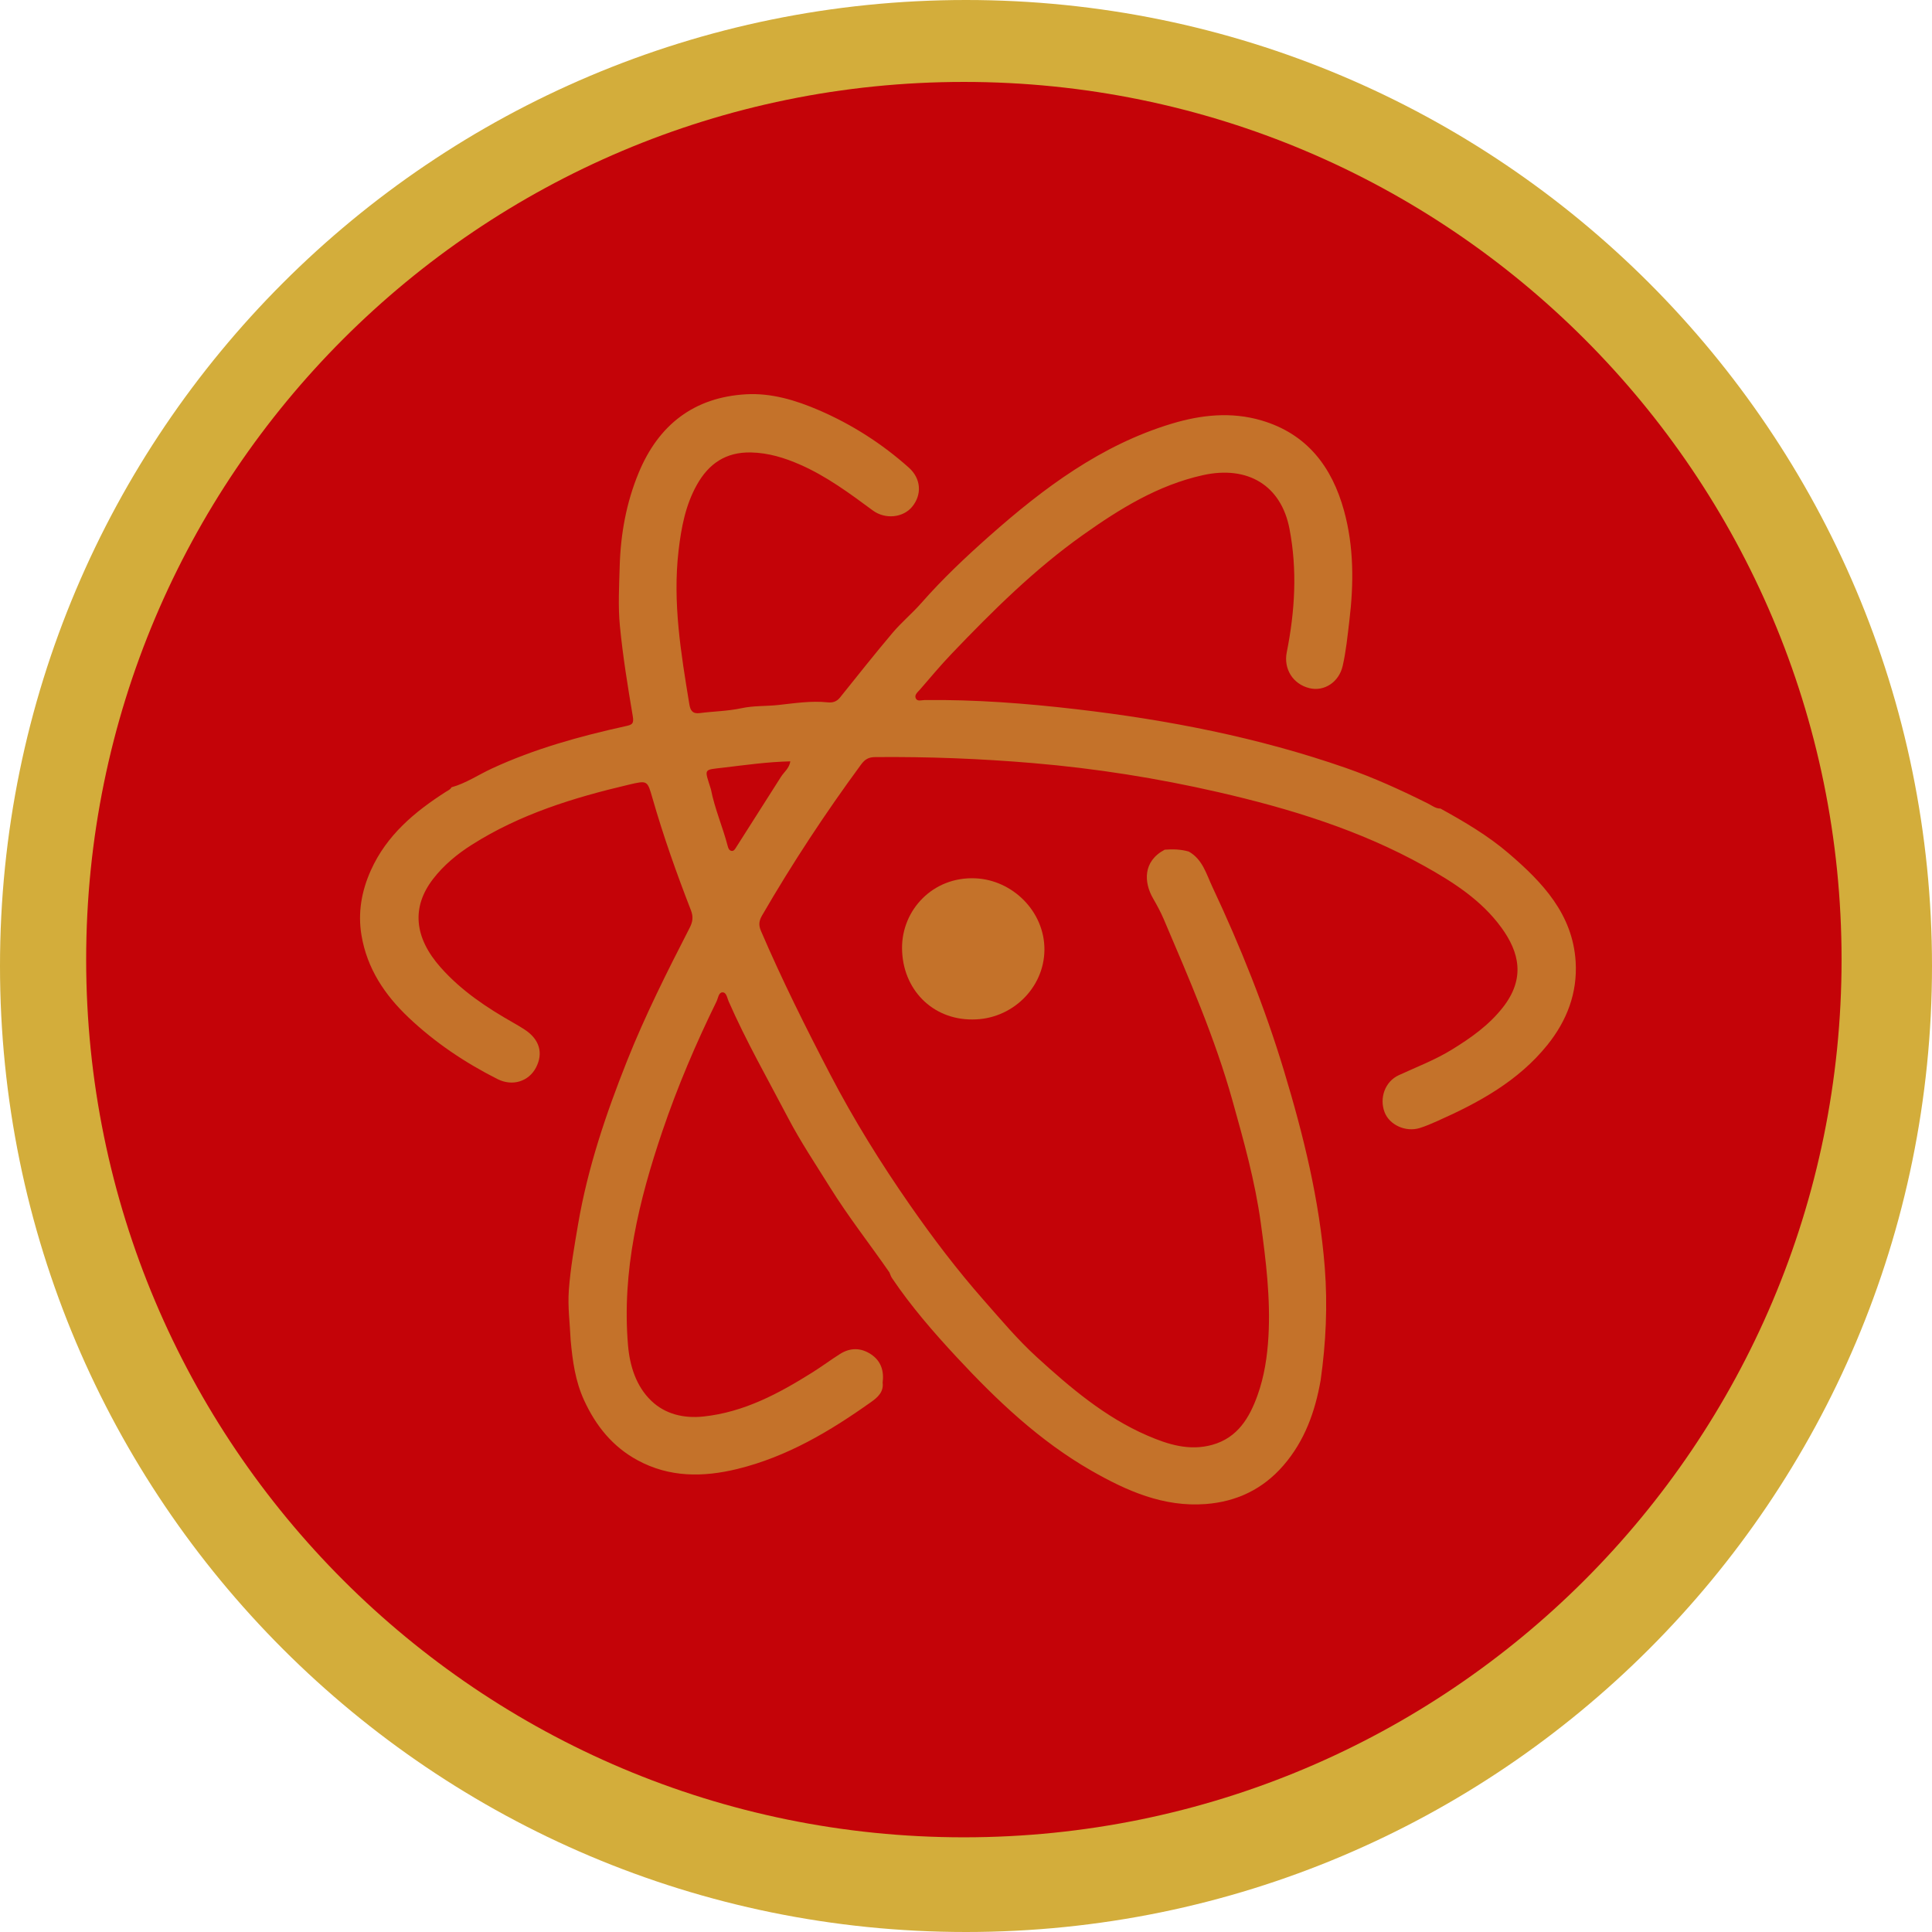
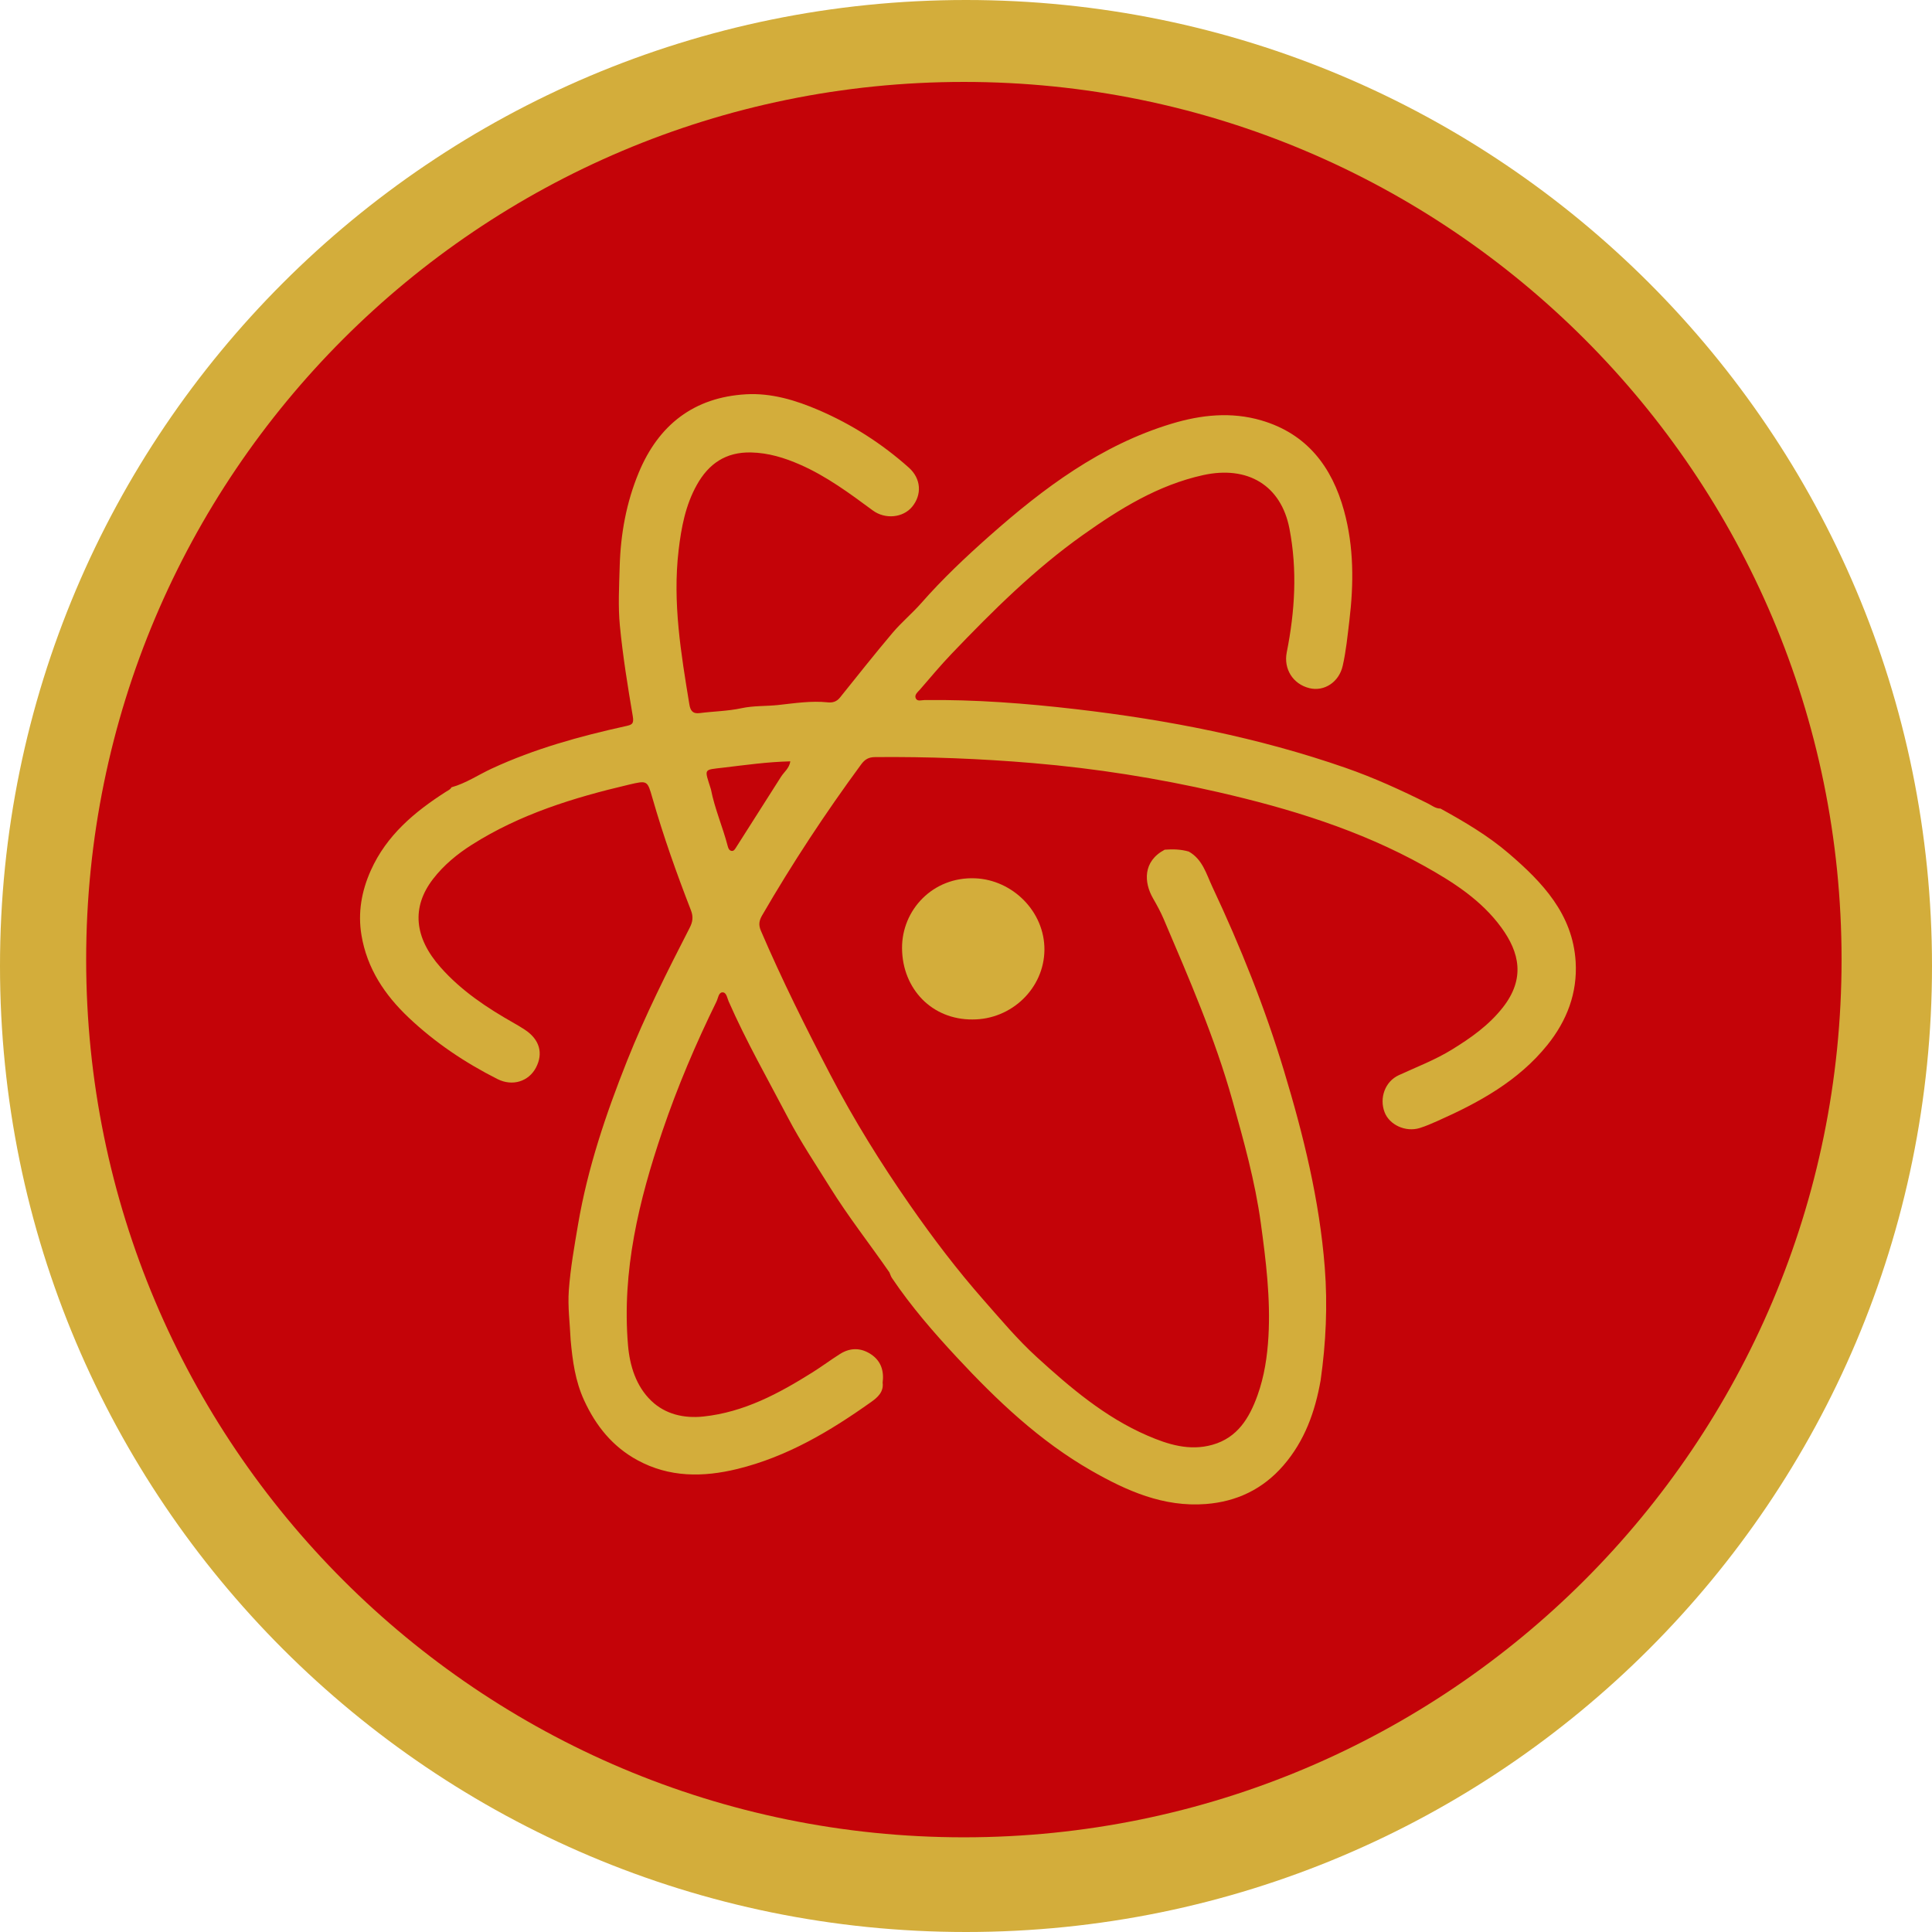
<svg xmlns="http://www.w3.org/2000/svg" version="1.1" id="Layer_1" x="0px" y="0px" viewBox="0 0 512 512" enable-background="new 0 0 512 512" xml:space="preserve">
  <g id="Outer_Circle">
    <circle fill="#D3AD3B" cx="256" cy="256" r="256" />
  </g>
  <g id="Inner_Circle">
    <path fill="#C40308" d="M488.035,254.309c0,128.453-104.146,232.599-232.602,232.599c-128.456,0-232.599-104.146-232.599-232.599   c0-128.456,104.143-232.599,232.599-232.599C383.89,21.709,488.035,125.853,488.035,254.309z" />
  </g>
  <g id="Inner_Logo">
    <g>
-       <path fill="#C4722A" d="M257.715,270.169c-10.639,0.077-18.575-7.993-18.664-18.856c-0.082-10.125,8.139-19.026,19.396-18.551    c9.911,0.417,18.399,8.823,18.337,18.934C276.718,261.865,268.112,270.204,257.715,270.169z" />
-       <path fill="#C4722A" d="M417.563,254.87c-0.772-12.634-8.819-21.071-17.74-28.714c-5.485-4.703-11.743-8.388-18.08-11.877    c-1.297,0.013-2.27-0.814-3.334-1.345c-7.105-3.545-14.315-6.839-21.824-9.451c-23.188-8.066-47.132-12.718-71.439-15.543    c-13.31-1.547-26.681-2.573-40.108-2.421c-0.798,0.01-1.913,0.438-2.332-0.416c-0.477-0.967,0.515-1.695,1.101-2.37    c2.768-3.186,5.47-6.438,8.386-9.485c10.842-11.336,21.961-22.382,34.813-31.498c9.761-6.923,19.856-13.179,31.757-15.823    c11.947-2.655,20.75,2.758,22.953,14.155c2.123,10.984,1.452,21.923-0.716,32.804c-0.863,4.337,1.595,8.415,6.035,9.489    c3.896,0.943,7.803-1.593,8.788-5.896c0.9-3.921,1.28-7.929,1.766-11.927c1.188-9.846,1.225-19.63-1.408-29.211    c-3.191-11.618-9.816-20.388-21.916-23.931c-7.979-2.338-15.946-1.484-23.742,0.867c-18.727,5.65-34.001,17.087-48.345,29.797    c-6.287,5.57-12.438,11.378-18.013,17.73c-2.411,2.748-5.268,5.114-7.624,7.903c-4.76,5.627-9.326,11.415-13.944,17.159    c-0.863,1.073-1.926,1.402-3.227,1.265c-4.413-0.466-8.809,0.236-13.146,0.705c-3.229,0.348-6.492,0.148-9.729,0.847    c-3.617,0.78-7.39,0.823-11.078,1.297c-1.893,0.244-2.468-0.71-2.731-2.323c-2.219-13.501-4.468-26.996-2.855-40.767    c0.709-6.056,1.823-12.003,4.842-17.398c3.123-5.59,7.656-8.736,14.361-8.587c4.635,0.104,8.864,1.418,12.998,3.229    c7.017,3.077,13.125,7.604,19.247,12.125c3.358,2.481,8.096,1.916,10.459-0.975c2.598-3.171,2.413-7.417-0.896-10.368    c-7.104-6.332-15.04-11.418-23.802-15.201c-6.186-2.67-12.644-4.607-19.334-4.224c-13.783,0.791-23.182,8.084-28.441,20.779    c-3.296,7.949-4.8,16.281-5.04,24.839c-0.146,5.256-0.454,10.561,0.054,15.771c0.78,8.026,2.074,16.011,3.422,23.968    c0.354,2.082-0.325,2.242-1.972,2.605c-12.14,2.683-24.088,5.98-35.426,11.237c-3.554,1.648-6.83,3.896-10.656,4.953    c-0.319,0.615-0.919,0.833-1.474,1.187c-8.325,5.321-15.736,11.54-19.902,20.837c-2.456,5.484-3.477,11.196-2.477,17.173    c1.476,8.818,6.136,15.803,12.518,21.846c7.018,6.642,14.946,11.946,23.53,16.281c3.984,2.012,8.265,0.615,10.178-3.006    c2.034-3.85,0.969-7.52-2.953-10.09c-0.938-0.615-1.9-1.193-2.879-1.747c-7.14-4.039-13.918-8.545-19.417-14.75    c-7.013-7.912-7.769-15.95-2.016-23.423c2.831-3.677,6.391-6.611,10.303-9.093c12.78-8.11,26.995-12.485,41.572-15.909    c4.978-1.169,4.925-1.153,6.286,3.588c2.887,10.06,6.387,19.916,10.177,29.663c0.694,1.788,0.488,3.103-0.341,4.716    c-5.935,11.563-11.774,23.154-16.591,35.266c-5.604,14.088-10.432,28.369-12.975,43.344c-0.98,5.783-2.014,11.588-2.44,17.425    c-0.32,4.364,0.29,8.798,0.482,13.198c0.506,5.474,1.21,10.819,3.577,15.967c3.133,6.81,7.563,12.271,14.117,15.842    c8.456,4.605,17.401,4.557,26.513,2.326c13.188-3.23,24.592-10.032,35.496-17.791c1.627-1.158,3.296-2.616,2.976-5.069    c0.397-3.09-0.396-5.733-3.079-7.519c-2.684-1.78-5.496-1.805-8.219-0.084c-2.459,1.555-4.796,3.304-7.259,4.852    c-8.951,5.617-18.168,10.581-28.945,11.719c-5.223,0.551-10.134-0.635-13.815-4.17c-4.029-3.869-5.705-9.289-6.165-14.767    c-1.645-19.616,2.871-38.287,9.111-56.672c4-11.783,8.863-23.196,14.339-34.36c0.443-0.906,0.548-2.396,1.565-2.438    c1.09-0.043,1.249,1.459,1.646,2.363c4.657,10.625,10.416,20.688,15.783,30.945c3.31,6.325,7.305,12.27,11.074,18.337    c4.858,7.813,10.538,15.025,15.762,22.567c0.222,0.501,0.373,1.049,0.675,1.496c5.063,7.507,11.001,14.352,17.131,20.945    c10.655,11.463,21.991,22.252,35.719,30.109c9.38,5.369,19.143,9.693,30.312,8.837c8.172-0.626,15.119-3.923,20.57-10.218    c5.651-6.521,8.409-14.264,9.871-22.592c1.41-9.918,1.87-19.887,1.095-29.866c-1.39-17.82-5.655-35.089-10.804-52.122    c-5.052-16.727-11.544-32.932-18.979-48.743c-1.603-3.401-2.589-7.315-6.266-9.372c-2.093-0.604-4.229-0.662-6.369-0.493    c-5.855,3.088-5.509,8.714-3.091,12.9c1.029,1.782,2.021,3.604,2.827,5.494c6.725,15.788,13.585,31.518,18.225,48.106    c2.99,10.697,5.981,21.336,7.501,32.416c1.371,10.016,2.607,19.975,2.03,30.08c-0.304,5.311-1.093,10.583-2.897,15.604    c-2.149,5.977-5.27,11.221-11.944,13.104c-6.099,1.72-11.806-0.085-17.271-2.454c-11.202-4.85-20.384-12.669-29.287-20.789    c-5.116-4.664-9.563-9.979-14.135-15.173c-7.01-7.961-13.4-16.394-19.451-25.086c-7.753-11.137-14.898-22.636-21.179-34.694    c-6.499-12.48-12.777-25.052-18.327-37.987c-0.685-1.59-0.512-2.695,0.316-4.126c8.008-13.818,16.774-27.128,26.234-39.992    c0.996-1.354,1.992-1.928,3.69-1.943c13.994-0.129,27.951,0.41,41.903,1.595c16.549,1.405,32.91,3.992,49.065,7.699    c18.916,4.341,37.432,10.013,54.512,19.526c7.734,4.308,15.205,9.077,20.52,16.39c4.707,6.476,6.42,13.442,0.35,21.155    c-3.74,4.751-8.45,8.045-13.453,11.133c-4.478,2.762-9.378,4.619-14.127,6.811c-3.627,1.673-5.18,6.053-3.737,9.812    c1.292,3.367,5.583,5.337,9.319,4.177c1.604-0.5,3.162-1.182,4.704-1.867c10.977-4.879,21.406-10.568,29.122-20.152    C415.25,270.491,418.068,263.124,417.563,254.87z M206.979,205.849c-3.97,6.242-7.938,12.486-11.911,18.727    c-0.3,0.473-0.605,1.059-1.269,0.909c-0.595-0.134-0.805-0.717-0.95-1.274c-1.319-5.067-3.45-9.896-4.453-15.057    c-1.75-5.588-2.073-5.084,3.33-5.725c5.832-0.692,11.644-1.521,17.72-1.664C209.165,203.616,207.793,204.57,206.979,205.849z" />
+       <path fill="#D3AD3B" d="M257.715,270.169c-10.639,0.077-18.575-7.993-18.664-18.856c-0.082-10.125,8.139-19.026,19.396-18.551    c9.911,0.417,18.399,8.823,18.337,18.934C276.718,261.865,268.112,270.204,257.715,270.169z" />
+       <path fill="#D3AD3B" d="M417.563,254.87c-0.772-12.634-8.819-21.071-17.74-28.714c-5.485-4.703-11.743-8.388-18.08-11.877    c-1.297,0.013-2.27-0.814-3.334-1.345c-7.105-3.545-14.315-6.839-21.824-9.451c-23.188-8.066-47.132-12.718-71.439-15.543    c-13.31-1.547-26.681-2.573-40.108-2.421c-0.798,0.01-1.913,0.438-2.332-0.416c-0.477-0.967,0.515-1.695,1.101-2.37    c2.768-3.186,5.47-6.438,8.386-9.485c10.842-11.336,21.961-22.382,34.813-31.498c9.761-6.923,19.856-13.179,31.757-15.823    c11.947-2.655,20.75,2.758,22.953,14.155c2.123,10.984,1.452,21.923-0.716,32.804c-0.863,4.337,1.595,8.415,6.035,9.489    c3.896,0.943,7.803-1.593,8.788-5.896c0.9-3.921,1.28-7.929,1.766-11.927c1.188-9.846,1.225-19.63-1.408-29.211    c-3.191-11.618-9.816-20.388-21.916-23.931c-7.979-2.338-15.946-1.484-23.742,0.867c-18.727,5.65-34.001,17.087-48.345,29.797    c-6.287,5.57-12.438,11.378-18.013,17.73c-2.411,2.748-5.268,5.114-7.624,7.903c-4.76,5.627-9.326,11.415-13.944,17.159    c-0.863,1.073-1.926,1.402-3.227,1.265c-4.413-0.466-8.809,0.236-13.146,0.705c-3.229,0.348-6.492,0.148-9.729,0.847    c-3.617,0.78-7.39,0.823-11.078,1.297c-1.893,0.244-2.468-0.71-2.731-2.323c-2.219-13.501-4.468-26.996-2.855-40.767    c0.709-6.056,1.823-12.003,4.842-17.398c3.123-5.59,7.656-8.736,14.361-8.587c4.635,0.104,8.864,1.418,12.998,3.229    c7.017,3.077,13.125,7.604,19.247,12.125c3.358,2.481,8.096,1.916,10.459-0.975c2.598-3.171,2.413-7.417-0.896-10.368    c-7.104-6.332-15.04-11.418-23.802-15.201c-6.186-2.67-12.644-4.607-19.334-4.224c-13.783,0.791-23.182,8.084-28.441,20.779    c-3.296,7.949-4.8,16.281-5.04,24.839c-0.146,5.256-0.454,10.561,0.054,15.771c0.78,8.026,2.074,16.011,3.422,23.968    c0.354,2.082-0.325,2.242-1.972,2.605c-12.14,2.683-24.088,5.98-35.426,11.237c-3.554,1.648-6.83,3.896-10.656,4.953    c-0.319,0.615-0.919,0.833-1.474,1.187c-8.325,5.321-15.736,11.54-19.902,20.837c-2.456,5.484-3.477,11.196-2.477,17.173    c1.476,8.818,6.136,15.803,12.518,21.846c7.018,6.642,14.946,11.946,23.53,16.281c3.984,2.012,8.265,0.615,10.178-3.006    c2.034-3.85,0.969-7.52-2.953-10.09c-0.938-0.615-1.9-1.193-2.879-1.747c-7.14-4.039-13.918-8.545-19.417-14.75    c-7.013-7.912-7.769-15.95-2.016-23.423c2.831-3.677,6.391-6.611,10.303-9.093c12.78-8.11,26.995-12.485,41.572-15.909    c4.978-1.169,4.925-1.153,6.286,3.588c2.887,10.06,6.387,19.916,10.177,29.663c0.694,1.788,0.488,3.103-0.341,4.716    c-5.935,11.563-11.774,23.154-16.591,35.266c-5.604,14.088-10.432,28.369-12.975,43.344c-0.98,5.783-2.014,11.588-2.44,17.425    c-0.32,4.364,0.29,8.798,0.482,13.198c0.506,5.474,1.21,10.819,3.577,15.967c3.133,6.81,7.563,12.271,14.117,15.842    c8.456,4.605,17.401,4.557,26.513,2.326c13.188-3.23,24.592-10.032,35.496-17.791c1.627-1.158,3.296-2.616,2.976-5.069    c0.397-3.09-0.396-5.733-3.079-7.519c-2.684-1.78-5.496-1.805-8.219-0.084c-2.459,1.555-4.796,3.304-7.259,4.852    c-8.951,5.617-18.168,10.581-28.945,11.719c-5.223,0.551-10.134-0.635-13.815-4.17c-4.029-3.869-5.705-9.289-6.165-14.767    c-1.645-19.616,2.871-38.287,9.111-56.672c4-11.783,8.863-23.196,14.339-34.36c0.443-0.906,0.548-2.396,1.565-2.438    c1.09-0.043,1.249,1.459,1.646,2.363c4.657,10.625,10.416,20.688,15.783,30.945c3.31,6.325,7.305,12.27,11.074,18.337    c4.858,7.813,10.538,15.025,15.762,22.567c0.222,0.501,0.373,1.049,0.675,1.496c5.063,7.507,11.001,14.352,17.131,20.945    c10.655,11.463,21.991,22.252,35.719,30.109c9.38,5.369,19.143,9.693,30.312,8.837c8.172-0.626,15.119-3.923,20.57-10.218    c5.651-6.521,8.409-14.264,9.871-22.592c1.41-9.918,1.87-19.887,1.095-29.866c-1.39-17.82-5.655-35.089-10.804-52.122    c-5.052-16.727-11.544-32.932-18.979-48.743c-1.603-3.401-2.589-7.315-6.266-9.372c-2.093-0.604-4.229-0.662-6.369-0.493    c-5.855,3.088-5.509,8.714-3.091,12.9c1.029,1.782,2.021,3.604,2.827,5.494c6.725,15.788,13.585,31.518,18.225,48.106    c2.99,10.697,5.981,21.336,7.501,32.416c1.371,10.016,2.607,19.975,2.03,30.08c-0.304,5.311-1.093,10.583-2.897,15.604    c-2.149,5.977-5.27,11.221-11.944,13.104c-6.099,1.72-11.806-0.085-17.271-2.454c-11.202-4.85-20.384-12.669-29.287-20.789    c-5.116-4.664-9.563-9.979-14.135-15.173c-7.01-7.961-13.4-16.394-19.451-25.086c-7.753-11.137-14.898-22.636-21.179-34.694    c-6.499-12.48-12.777-25.052-18.327-37.987c-0.685-1.59-0.512-2.695,0.316-4.126c8.008-13.818,16.774-27.128,26.234-39.992    c0.996-1.354,1.992-1.928,3.69-1.943c13.994-0.129,27.951,0.41,41.903,1.595c16.549,1.405,32.91,3.992,49.065,7.699    c18.916,4.341,37.432,10.013,54.512,19.526c7.734,4.308,15.205,9.077,20.52,16.39c4.707,6.476,6.42,13.442,0.35,21.155    c-3.74,4.751-8.45,8.045-13.453,11.133c-4.478,2.762-9.378,4.619-14.127,6.811c-3.627,1.673-5.18,6.053-3.737,9.812    c1.292,3.367,5.583,5.337,9.319,4.177c1.604-0.5,3.162-1.182,4.704-1.867c10.977-4.879,21.406-10.568,29.122-20.152    C415.25,270.491,418.068,263.124,417.563,254.87z M206.979,205.849c-3.97,6.242-7.938,12.486-11.911,18.727    c-0.3,0.473-0.605,1.059-1.269,0.909c-0.595-0.134-0.805-0.717-0.95-1.274c-1.319-5.067-3.45-9.896-4.453-15.057    c-1.75-5.588-2.073-5.084,3.33-5.725c5.832-0.692,11.644-1.521,17.72-1.664C209.165,203.616,207.793,204.57,206.979,205.849z" />
    </g>
  </g>
</svg>
